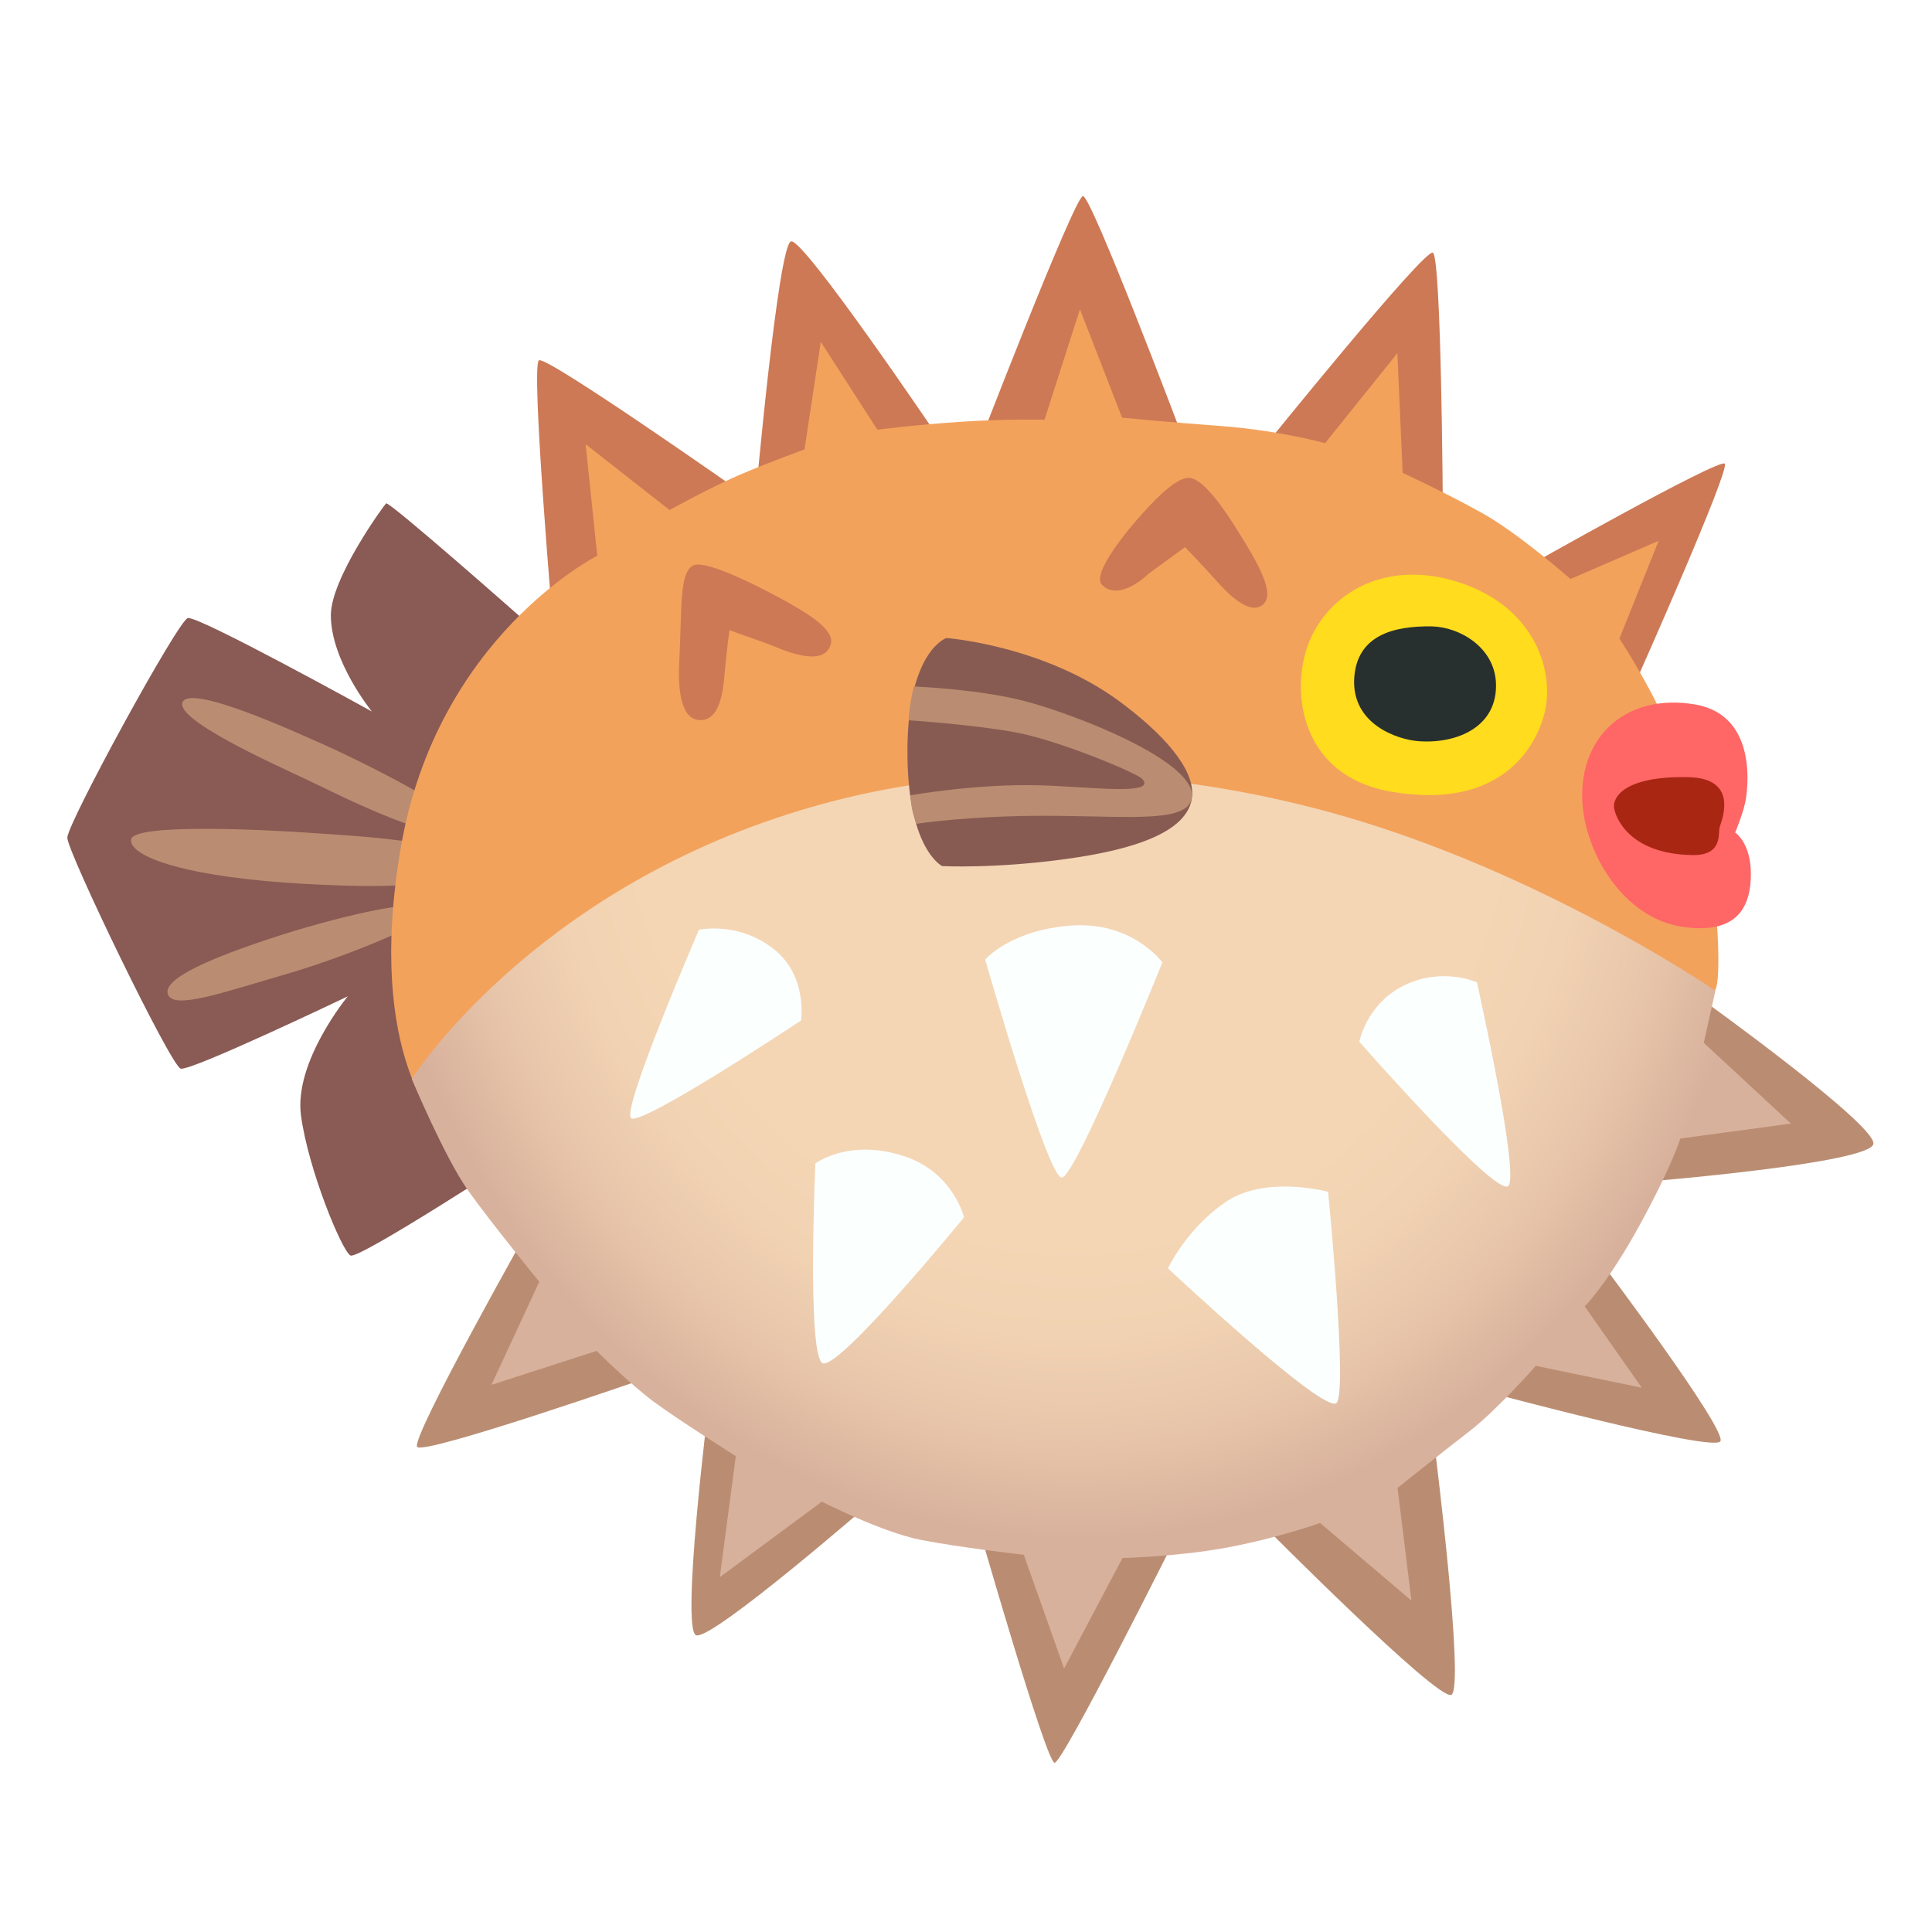
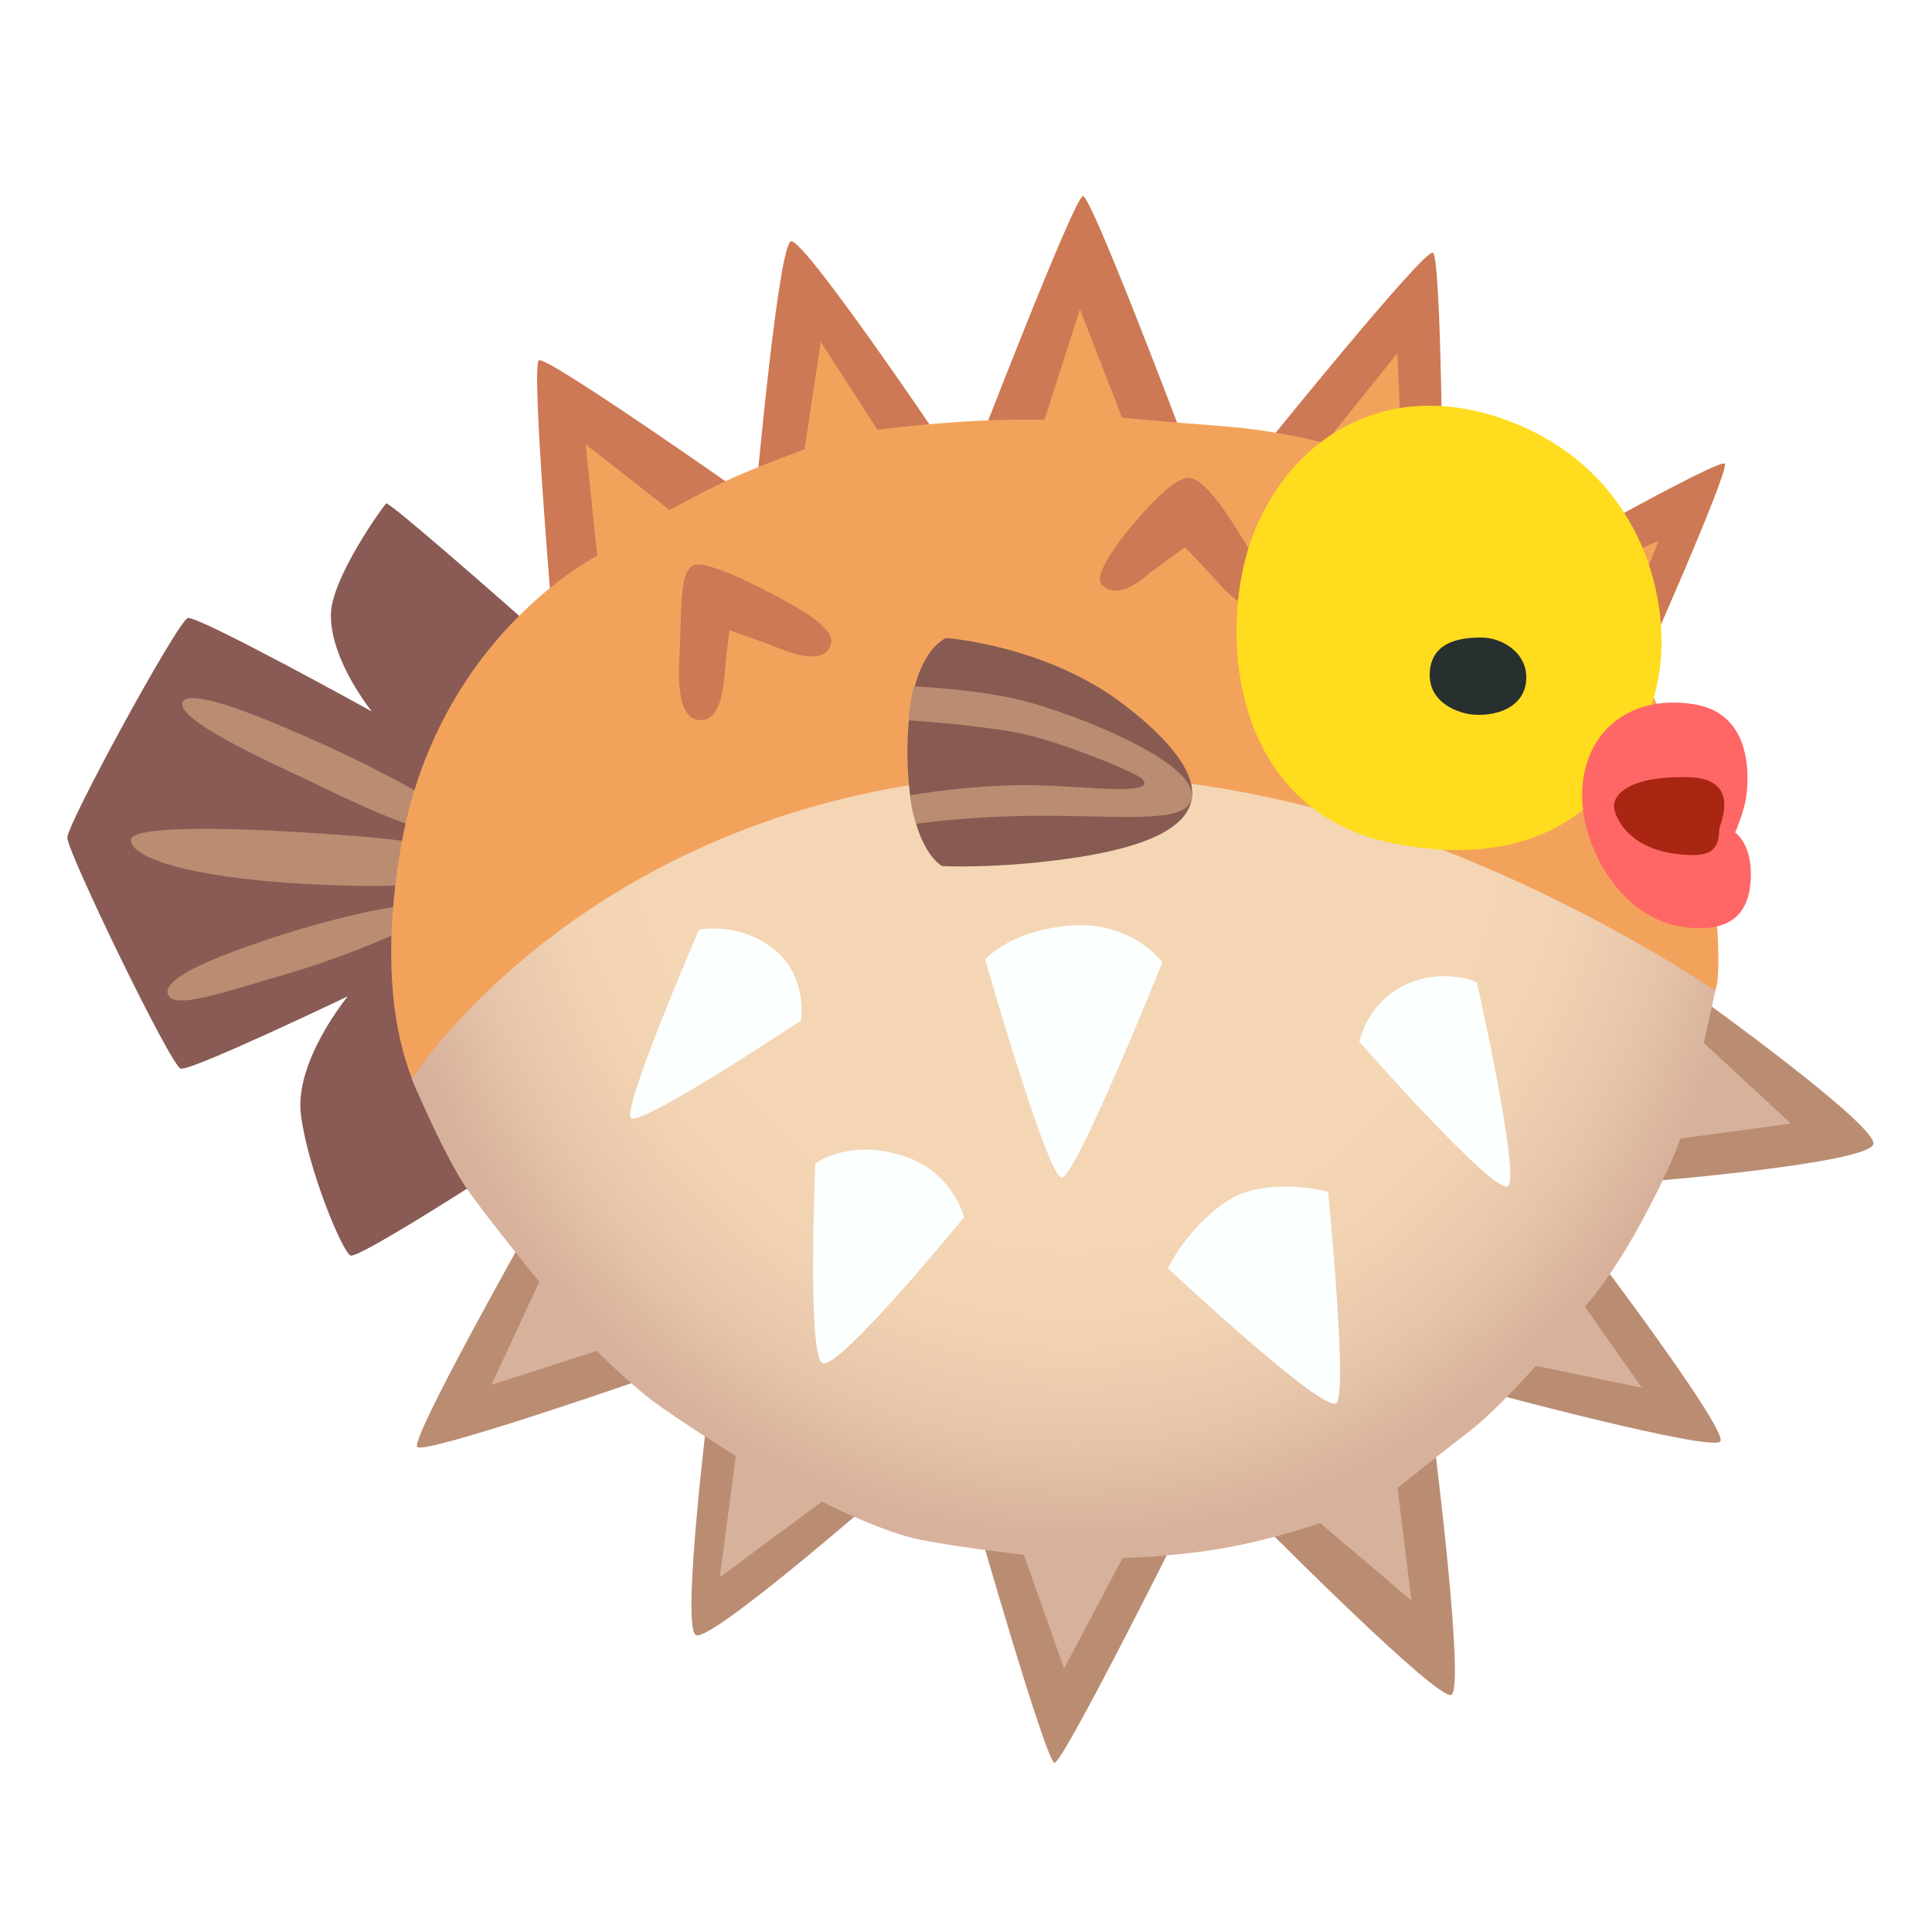
- <svg xmlns="http://www.w3.org/2000/svg" width="128" height="128" viewBox="0 0 128 128" fill="none">
-   <path d="M34.68 41.05C34.68 41.05 25.76 33.17 25.58 33.35C25.4 33.53 21.92 38.32 21.92 40.76C21.92 43.81 24.64 47.14 24.64 47.14C24.64 47.14 13.1 40.76 12.44 40.95C11.78 41.14 4.46 54.56 4.46 55.5C4.46 56.44 11.31 70.61 11.97 70.8C12.63 70.99 23.04 66.01 23.04 66.01C23.04 66.01 19.47 70.33 19.94 73.89C20.41 77.46 22.66 82.9 23.22 83.18C23.78 83.46 34.58 76.42 34.58 76.42L34.68 41.05Z" fill="#8A5A54" />
-   <path d="M108.54 44.8C108.54 44.8 114.64 31.1 114.27 30.72C113.89 30.34 100.94 37.67 100.94 37.67L108.54 44.8ZM95.59 33.63C95.59 33.63 95.5 17.02 94.93 16.74C94.37 16.46 83.76 29.6 83.76 29.6L95.59 33.63ZM78.13 28.38C78.13 28.38 72.31 12.99 71.75 12.99C71.19 12.99 64.43 30.54 64.43 30.54L78.13 28.38ZM62.08 28.85C62.08 28.85 53.26 15.8 52.41 15.99C51.56 16.18 50.06 32.98 50.06 32.98L62.08 28.85ZM49.22 32.69C49.22 32.69 36.27 23.59 35.71 23.87C35.15 24.15 36.65 41.61 36.65 41.61L49.22 32.69Z" fill="#CD7955" />
-   <path d="M112.86 66.29C112.86 66.29 124.22 74.46 124.12 75.77C124.02 77.08 108.92 78.3 108.92 78.3L112.86 66.29ZM106.1 83.66C106.1 83.66 114.45 94.73 113.98 95.49C113.51 96.24 98.49 92.21 98.49 92.21L106.1 83.66ZM95.02 95.58C95.02 95.58 97.08 111.91 96.15 112.29C95.22 112.67 83.76 101.12 83.76 101.12L95.02 95.58ZM77.94 101.77C77.94 101.77 70.43 116.79 69.87 116.79C69.31 116.79 64.71 100.74 64.71 100.74L77.94 101.77ZM57.95 99.33C57.95 99.33 47.16 108.72 46.12 108.34C45.09 107.96 46.96 92.95 46.96 92.95L57.95 99.33ZM42.94 91.26C42.94 91.26 28.11 96.42 27.64 95.86C27.17 95.3 35.34 80.84 35.34 80.84L42.94 91.26ZM30.41 54.66C29.99 56.56 22.24 52.55 20.13 51.56C18.02 50.57 11.47 47.62 12.11 46.49C12.74 45.36 19.64 48.53 21.4 49.31C23.16 50.08 30.62 53.69 30.41 54.66ZM30.5 57.19C30.55 58.31 28.39 59 20.36 58.57C12.33 58.14 8.6 56.76 8.68 55.64C8.75 54.51 17.76 54.98 20.72 55.19C23.68 55.4 30.43 55.71 30.5 57.19ZM28.67 60.29C28.95 60.9 23.04 63.36 18.89 64.56C14.74 65.76 11.48 66.93 11.12 65.87C10.77 64.81 14.1 63.43 18.18 62.09C21.57 60.98 28.18 59.23 28.67 60.29Z" fill="#BA8D72" />
-   <path d="M112.01 67.3C112.01 67.3 113.56 66.53 113.77 65.12C113.98 63.71 113.84 58.15 112.29 52.8C110.74 47.45 107.29 42.31 107.29 42.31L109.89 35.83L104.05 38.36C104.05 38.36 100.6 35.33 98.21 34C95.82 32.66 92.93 31.33 92.93 31.33L92.58 23.4L87.79 29.36C87.79 29.36 84.76 28.52 80.96 28.23C77.16 27.95 74.34 27.67 74.34 27.67L71.55 20.49L69.2 27.81C69.2 27.81 66.67 27.74 63.57 27.95C60.47 28.16 58.13 28.47 58.13 28.47L54.38 22.65L53.3 29.78C53.3 29.78 50.95 30.62 48.98 31.47C47.01 32.32 44.36 33.79 44.36 33.79L38.8 29.43L39.57 36.82C39.57 36.82 28.94 42.17 26.55 56.18C24.16 70.19 29.32 74.83 29.32 74.83L112.01 67.3Z" fill="#F3A25C" />
-   <path d="M90.28 54.45C103.15 58.43 113.65 65.64 113.65 65.64L112.88 69.09L118.65 74.44L111.33 75.43C111.33 75.43 110.75 77.3 108.63 81.17C106.51 85.04 104.99 86.55 104.99 86.55L108.77 91.94L101.75 90.49C101.75 90.49 99.19 93.41 97.36 94.82C95.53 96.23 92.59 98.58 92.59 98.58L93.51 106.04L87.46 100.9C87.46 100.9 84.71 101.89 81.34 102.52C77.96 103.15 74.37 103.22 74.37 103.22L70.5 110.54L67.83 103.01C67.83 103.01 63.54 102.52 61 102.02C58.47 101.53 54.45 99.49 54.45 99.49L47.69 104.49L48.75 96.47C48.75 96.47 44.95 94.08 43.33 92.88C41.71 91.68 39.53 89.5 39.53 89.5L32.56 91.75L35.73 84.92C35.73 84.92 32.56 81.05 31.01 78.87C29.46 76.69 27.28 71.48 27.28 71.48C27.28 71.48 35.12 59.1 53.05 53.68C68.18 49.1 82.54 52.06 90.28 54.45Z" fill="url(#paint0_radial_35_50)" />
-   <path d="M99.91 78.59C99 79.2 90.06 69.02 90.06 69.02C90.06 69.02 90.53 66.49 93.06 65.27C95.59 64.05 97.85 65.08 97.85 65.08C97.85 65.08 100.75 78.02 99.91 78.59ZM77.01 63.76C77.01 63.76 75.04 61.04 71 61.32C66.96 61.6 65.27 63.57 65.27 63.57C65.27 63.57 69.4 78.02 70.34 78.02C71.28 78.02 77.01 63.76 77.01 63.76ZM88.55 92.95C87.75 93.75 77.38 84.03 77.38 84.03C77.38 84.03 78.6 81.4 81.23 79.62C83.86 77.84 87.99 78.96 87.99 78.96C87.99 78.96 89.3 92.2 88.55 92.95ZM63.87 80.65C63.87 80.65 63.17 77.69 59.93 76.61C56.27 75.39 54.02 77.08 54.02 77.08C54.02 77.08 53.46 89.75 54.49 90.31C55.52 90.87 63.87 80.65 63.87 80.65ZM53.07 67.61C53.07 67.61 53.54 64.61 51.19 62.82C48.84 61.03 46.31 61.6 46.31 61.6C46.31 61.6 41.15 73.52 41.81 74.08C42.47 74.65 53.07 67.61 53.07 67.61Z" fill="#FBFFFE" />
-   <path d="M83.72 40.01C82.82 40.91 81.19 39.17 80.53 38.41C79.87 37.66 78.51 36.25 78.51 36.25L76.11 38C76.11 38 74.19 39.92 73.01 38.75C72.28 38.02 74.75 35.04 75.78 33.92C76.81 32.8 78.08 31.53 78.88 31.67C79.81 31.83 81.15 33.8 81.93 35.05C83.34 37.29 84.47 39.26 83.72 40.01ZM55.04 42.69C54.53 44.38 51.6 42.92 50.82 42.64C49.74 42.26 48.33 41.75 48.33 41.75C48.33 41.75 48.14 43.11 48 44.71C47.91 45.71 47.72 47.76 46.36 47.71C44.95 47.66 44.94 45.17 45 43.91C45.19 40.16 45 38.04 45.89 37.48C46.78 36.92 51.57 39.54 52.55 40.11C53.53 40.68 55.33 41.75 55.04 42.69Z" fill="#CD7955" />
-   <path d="M97.14 38.75C101.79 40.49 102.96 44.57 102.35 47.15C101.74 49.73 99.21 53.67 92.17 52.45C85.82 51.35 85.45 45.22 86.87 42.22C88.46 38.84 92.44 36.99 97.14 38.75Z" fill="#FFDC1E" />
-   <path d="M99.11 45.22C99.25 48.13 96.57 49.28 94.04 49.11C92.59 49.02 89.54 47.98 89.72 44.93C89.9 42.07 92.35 41.46 94.88 41.5C96.72 41.55 98.99 42.88 99.11 45.22Z" fill="#282F2F" />
-   <path d="M104.83 53.01C104.66 48.7 107.83 45.92 112.29 46.67C116.61 47.4 115.75 52.61 115.62 53.19C115.43 54.03 114.96 55.16 114.96 55.16C114.96 55.16 116 55.83 116 57.89C116 59.95 115.22 61.94 111.5 61.41C107.55 60.85 104.97 56.49 104.83 53.01Z" fill="#FF6666" />
-   <path d="M113.94 54.77C113.8 55.19 114.18 56.67 112.16 56.65C107.84 56.6 106.97 54.02 106.93 53.46C106.88 52.9 107.49 51.4 111.86 51.49C115.15 51.56 114.13 54.2 113.94 54.77Z" fill="#A82612" />
-   <path d="M78.98 52.78C78.74 55.16 75.01 56.31 70.63 56.91C65.84 57.57 62.42 57.38 62.42 57.38C62.42 57.38 60.07 56.25 60.12 49.59C60.17 43.11 62.7 42.27 62.7 42.27C62.7 42.27 69.13 42.74 74.2 46.49C77 48.57 79.16 50.9 78.98 52.78Z" fill="#885B52" />
-   <path d="M67.85 46.44C71.36 47.36 79.16 50.43 78.97 52.78C78.83 54.52 75.08 54.09 69.87 54.05C64.37 54 60.71 54.58 60.71 54.58C60.71 54.58 60.54 54.11 60.45 53.71C60.34 53.23 60.32 52.69 60.32 52.69C60.32 52.69 64.71 51.91 68.88 52.03C72.16 52.12 76.67 52.73 75.68 51.61C75.33 51.21 70.1 49.03 67.23 48.51C64.37 47.99 60.19 47.72 60.19 47.72C60.19 47.72 60.24 47.12 60.33 46.52C60.39 46.12 60.54 45.48 60.54 45.48C60.54 45.48 64.8 45.65 67.85 46.44Z" fill="#BA8D72" />
+ <svg xmlns="http://www.w3.org/2000/svg" width="100" height="100" viewBox="0 0 100 100" fill="none">
+   <path d="M27.094 32.07C27.094 32.07 20.125 25.914 19.984 26.055C19.844 26.195 17.125 29.938 17.125 31.844C17.125 34.227 19.25 36.828 19.25 36.828C19.25 36.828 10.234 31.844 9.719 31.992C9.203 32.141 3.484 42.625 3.484 43.359C3.484 44.094 8.836 55.164 9.352 55.312C9.867 55.461 18 51.57 18 51.57C18 51.57 15.211 54.945 15.578 57.727C15.945 60.516 17.703 64.766 18.141 64.984C18.578 65.203 27.016 59.703 27.016 59.703L27.094 32.07Z" fill="#8A5A54" />
+   <path d="M84.797 35C84.797 35 89.563 24.297 89.273 24C88.977 23.703 78.859 29.43 78.859 29.43L84.797 35ZM74.68 26.273C74.68 26.273 74.609 13.297 74.164 13.078C73.727 12.859 65.438 23.125 65.438 23.125L74.68 26.273ZM61.039 22.172C61.039 22.172 56.492 10.148 56.055 10.148C55.617 10.148 50.336 23.859 50.336 23.859L61.039 22.172ZM48.5 22.539C48.5 22.539 41.609 12.344 40.945 12.492C40.281 12.641 39.109 25.766 39.109 25.766L48.5 22.539ZM38.453 25.539C38.453 25.539 28.336 18.43 27.898 18.648C27.461 18.867 28.633 32.508 28.633 32.508L38.453 25.539Z" fill="#CD7955" />
+   <path d="M88.172 51.789C88.172 51.789 97.047 58.172 96.969 59.195C96.891 60.219 85.094 61.172 85.094 61.172L88.172 51.789ZM82.891 65.359C82.891 65.359 89.414 74.008 89.047 74.602C88.68 75.188 76.945 72.039 76.945 72.039L82.891 65.359ZM74.234 74.672C74.234 74.672 75.844 87.43 75.117 87.727C74.391 88.023 65.438 79 65.438 79L74.234 74.672ZM60.891 79.508C60.891 79.508 55.023 91.242 54.586 91.242C54.148 91.242 50.555 78.703 50.555 78.703L60.891 79.508ZM45.273 77.602C45.273 77.602 36.844 84.938 36.031 84.641C35.227 84.344 36.688 72.617 36.688 72.617L45.273 77.602ZM33.547 71.297C33.547 71.297 21.961 75.328 21.594 74.891C21.227 74.453 27.609 63.156 27.609 63.156L33.547 71.297ZM23.758 42.703C23.43 44.188 17.375 41.055 15.726 40.281C14.078 39.508 8.961 37.203 9.461 36.32C9.953 35.438 15.344 37.914 16.719 38.523C18.094 39.125 23.922 41.945 23.758 42.703ZM23.828 44.68C23.867 45.555 22.18 46.094 15.906 45.758C9.633 45.422 6.719 44.344 6.781 43.469C6.836 42.586 13.875 42.953 16.188 43.117C18.5 43.281 23.773 43.523 23.828 44.68ZM22.398 47.102C22.617 47.578 18 49.5 14.758 50.438C11.516 51.375 8.969 52.289 8.687 51.461C8.414 50.633 11.016 49.555 14.203 48.508C16.852 47.641 22.016 46.273 22.398 47.102Z" fill="#BA8D72" />
+   <path d="M87.508 52.578C87.508 52.578 88.719 51.977 88.883 50.875C89.047 49.773 88.937 45.43 87.726 41.25C86.515 37.07 83.82 33.055 83.82 33.055L85.851 27.992L81.289 29.969C81.289 29.969 78.594 27.602 76.726 26.562C74.859 25.516 72.601 24.477 72.601 24.477L72.328 18.281L68.586 22.938C68.586 22.938 66.219 22.281 63.25 22.055C60.281 21.836 58.078 21.617 58.078 21.617L55.898 16.008L54.062 21.727C54.062 21.727 52.086 21.672 49.664 21.836C47.242 22 45.414 22.242 45.414 22.242L42.484 17.695L41.64 23.266C41.64 23.266 39.804 23.922 38.265 24.586C36.726 25.25 34.656 26.398 34.656 26.398L30.312 22.992L30.914 28.766C30.914 28.766 22.609 32.945 20.742 43.891C18.875 54.836 22.906 58.461 22.906 58.461L87.508 52.578Z" fill="#F3A25C" />
+   <path d="M70.531 42.539C80.586 45.648 88.789 51.281 88.789 51.281L88.188 53.977L92.695 58.156L86.977 58.93C86.977 58.93 86.523 60.391 84.867 63.414C83.211 66.438 82.023 67.617 82.023 67.617L84.977 71.828L79.492 70.695C79.492 70.695 77.492 72.977 76.062 74.078C74.633 75.18 72.336 77.016 72.336 77.016L73.055 82.844L68.328 78.828C68.328 78.828 66.18 79.602 63.547 80.094C60.906 80.586 58.102 80.641 58.102 80.641L55.078 86.359L52.992 80.477C52.992 80.477 49.641 80.094 47.656 79.703C45.68 79.32 42.539 77.727 42.539 77.727L37.258 81.633L38.086 75.367C38.086 75.367 35.117 73.5 33.852 72.562C32.586 71.625 30.883 69.922 30.883 69.922L25.438 71.68L27.914 66.344C27.914 66.344 25.438 63.32 24.227 61.617C23.016 59.914 21.312 55.844 21.312 55.844C21.312 55.844 27.438 46.172 41.445 41.938C53.266 38.359 64.484 40.672 70.531 42.539Z" fill="url(#paint0_radial_79_16)" />
+   <path d="M78.055 61.398C77.344 61.875 70.359 53.922 70.359 53.922C70.359 53.922 70.726 51.945 72.703 50.992C74.68 50.039 76.445 50.844 76.445 50.844C76.445 50.844 78.711 60.953 78.055 61.398ZM60.164 49.812C60.164 49.812 58.625 47.688 55.469 47.906C52.312 48.125 50.992 49.664 50.992 49.664C50.992 49.664 54.219 60.953 54.953 60.953C55.687 60.953 60.164 49.812 60.164 49.812ZM69.18 72.617C68.555 73.242 60.453 65.648 60.453 65.648C60.453 65.648 61.406 63.594 63.461 62.203C65.516 60.812 68.742 61.688 68.742 61.688C68.742 61.688 69.766 72.031 69.18 72.617ZM49.898 63.008C49.898 63.008 49.351 60.695 46.82 59.852C43.961 58.898 42.203 60.219 42.203 60.219C42.203 60.219 41.766 70.117 42.57 70.555C43.375 70.992 49.898 63.008 49.898 63.008ZM41.461 52.82C41.461 52.82 41.828 50.477 39.992 49.078C38.156 47.68 36.179 48.125 36.179 48.125C36.179 48.125 32.148 57.438 32.664 57.875C33.179 58.32 41.461 52.82 41.461 52.82Z" fill="#FBFFFE" />
+   <path d="M65.406 31.258C64.703 31.961 63.429 30.602 62.914 30.008C62.398 29.422 61.336 28.32 61.336 28.32L59.461 29.688C59.461 29.688 57.961 31.188 57.039 30.273C56.468 29.703 58.398 27.375 59.203 26.5C60.008 25.625 61 24.633 61.625 24.742C62.351 24.867 63.398 26.406 64.008 27.383C65.109 29.133 65.992 30.672 65.406 31.258ZM43 33.352C42.601 34.672 40.312 33.531 39.703 33.312C38.859 33.016 37.758 32.617 37.758 32.617C37.758 32.617 37.609 33.68 37.5 34.93C37.429 35.711 37.281 37.312 36.218 37.273C35.117 37.234 35.109 35.289 35.156 34.305C35.304 31.375 35.156 29.719 35.851 29.281C36.547 28.844 40.289 30.891 41.054 31.336C41.82 31.781 43.226 32.617 43 33.352Z" fill="#CD7955" />
+   <path d="M78.772 22.067C85.043 24.807 86.622 31.232 85.799 35.294C84.976 39.357 81.564 45.561 72.068 43.64C63.503 41.908 63.004 32.255 64.92 27.531C67.064 22.208 72.432 19.295 78.772 22.067Z" fill="#FFDC1E" />
+   <path d="M78.997 34.952C79.072 36.478 77.647 37.081 76.301 36.992C75.53 36.944 73.908 36.399 74.004 34.8C74.1 33.3 75.403 32.98 76.748 33.001C77.726 33.027 78.933 33.725 78.997 34.952Z" fill="#282F2F" />
+   <path d="M81.898 41.414C81.766 38.047 84.242 35.875 87.727 36.461C91.102 37.031 90.43 41.102 90.328 41.555C90.18 42.211 89.812 43.094 89.812 43.094C89.812 43.094 90.625 43.617 90.625 45.227C90.625 46.836 90.016 48.391 87.109 47.977C84.023 47.539 82.008 44.133 81.898 41.414Z" fill="#FF6666" />
+   <path d="M89.016 42.789C88.906 43.117 89.203 44.273 87.625 44.258C84.25 44.219 83.57 42.203 83.539 41.766C83.5 41.328 83.977 40.156 87.391 40.227C89.961 40.281 89.164 42.344 89.016 42.789Z" fill="#A82612" />
+   <path d="M61.703 41.234C61.516 43.094 58.602 43.992 55.18 44.461C51.438 44.977 48.766 44.828 48.766 44.828C48.766 44.828 46.93 43.945 46.969 38.742C47.008 33.68 48.984 33.023 48.984 33.023C48.984 33.023 54.008 33.391 57.969 36.32C60.156 37.945 61.844 39.766 61.703 41.234Z" fill="#885B52" />
+   <path d="M53.008 36.281C55.75 37 61.843 39.398 61.695 41.234C61.586 42.594 58.656 42.258 54.586 42.227C50.289 42.188 47.429 42.641 47.429 42.641C47.429 42.641 47.297 42.273 47.226 41.961C47.14 41.586 47.125 41.164 47.125 41.164C47.125 41.164 50.554 40.555 53.812 40.648C56.375 40.719 59.898 41.195 59.125 40.32C58.851 40.008 54.765 38.305 52.523 37.898C50.289 37.492 47.023 37.281 47.023 37.281C47.023 37.281 47.062 36.812 47.133 36.344C47.179 36.031 47.297 35.531 47.297 35.531C47.297 35.531 50.625 35.664 53.008 36.281Z" fill="#BA8D72" />
  <defs>
-     <radialGradient id="paint0_radial_35_50" cx="0" cy="0" r="1" gradientUnits="userSpaceOnUse" gradientTransform="translate(70.8131 49.682) rotate(89.5875) scale(52.1854 46.4032)">
+     <radialGradient id="paint0_radial_79_16" cx="0" cy="0" r="1" gradientUnits="userSpaceOnUse" gradientTransform="translate(55.3227 38.8141) rotate(89.5875) scale(40.7698 36.2525)">
      <stop offset="0.622" stop-color="#F4D6B5" />
      <stop offset="0.744" stop-color="#F1D2B2" />
      <stop offset="0.873" stop-color="#E7C5AA" />
      <stop offset="1" stop-color="#D8B19C" />
    </radialGradient>
  </defs>
</svg>
